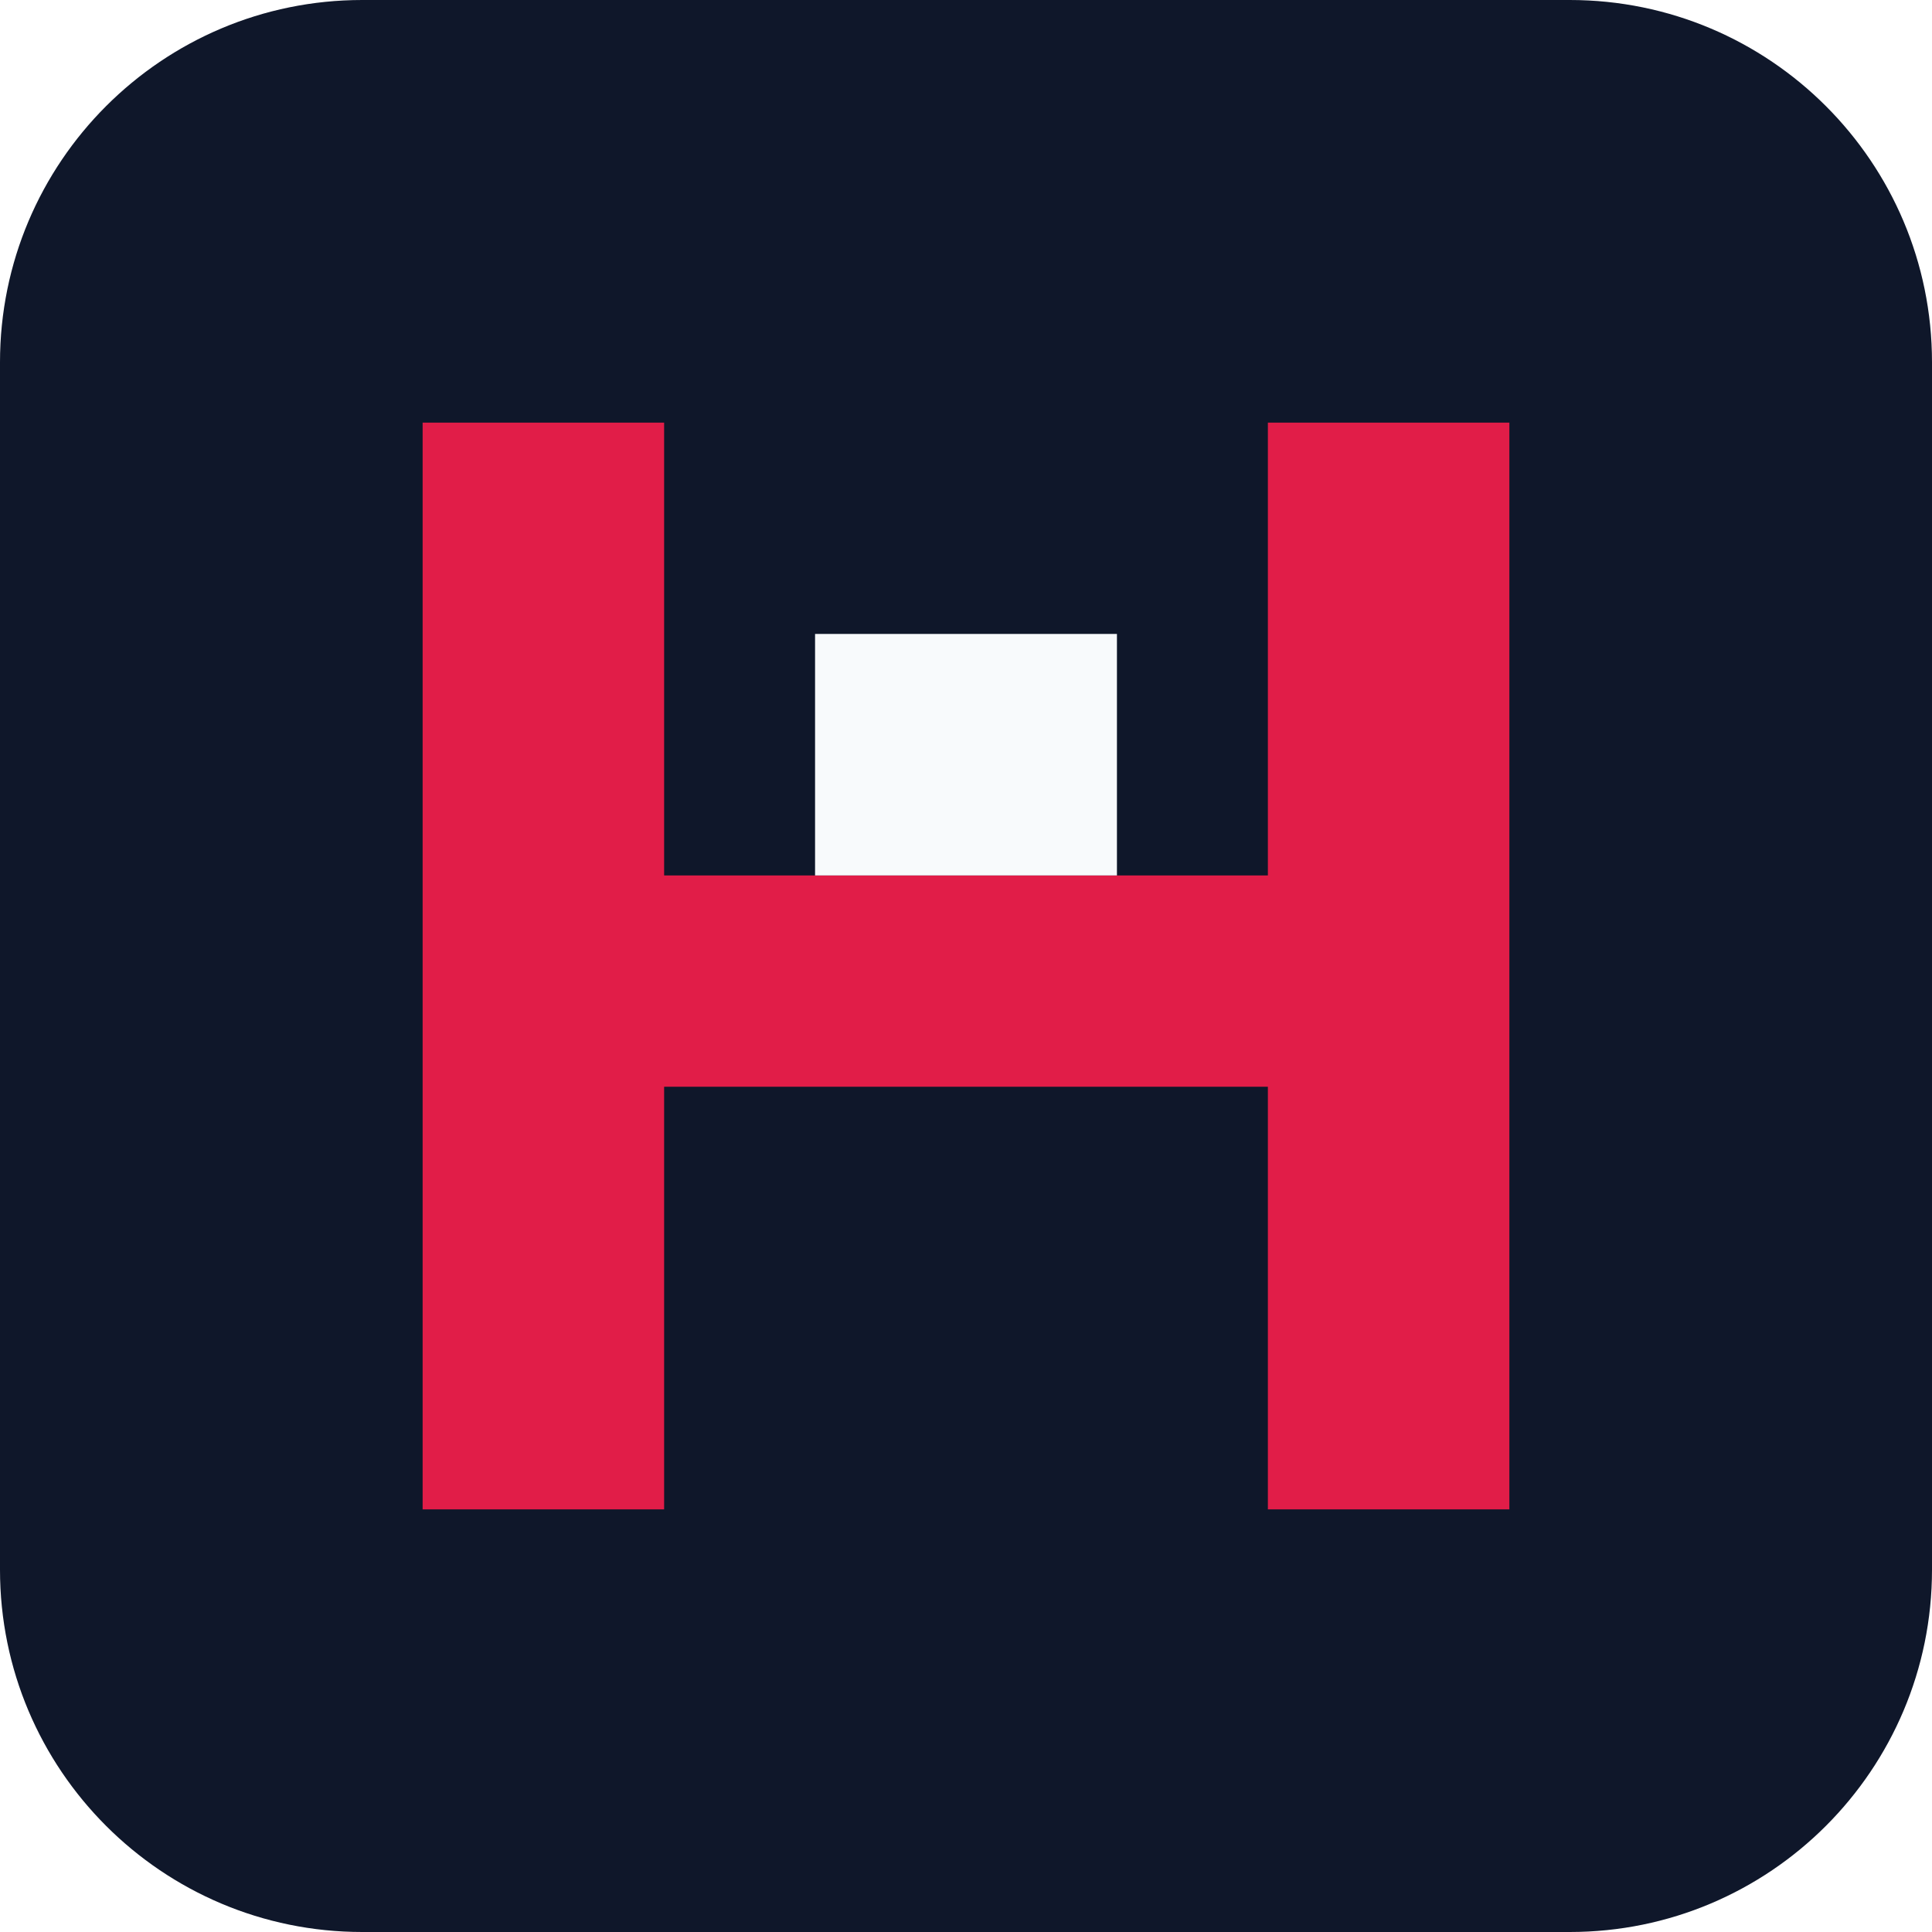
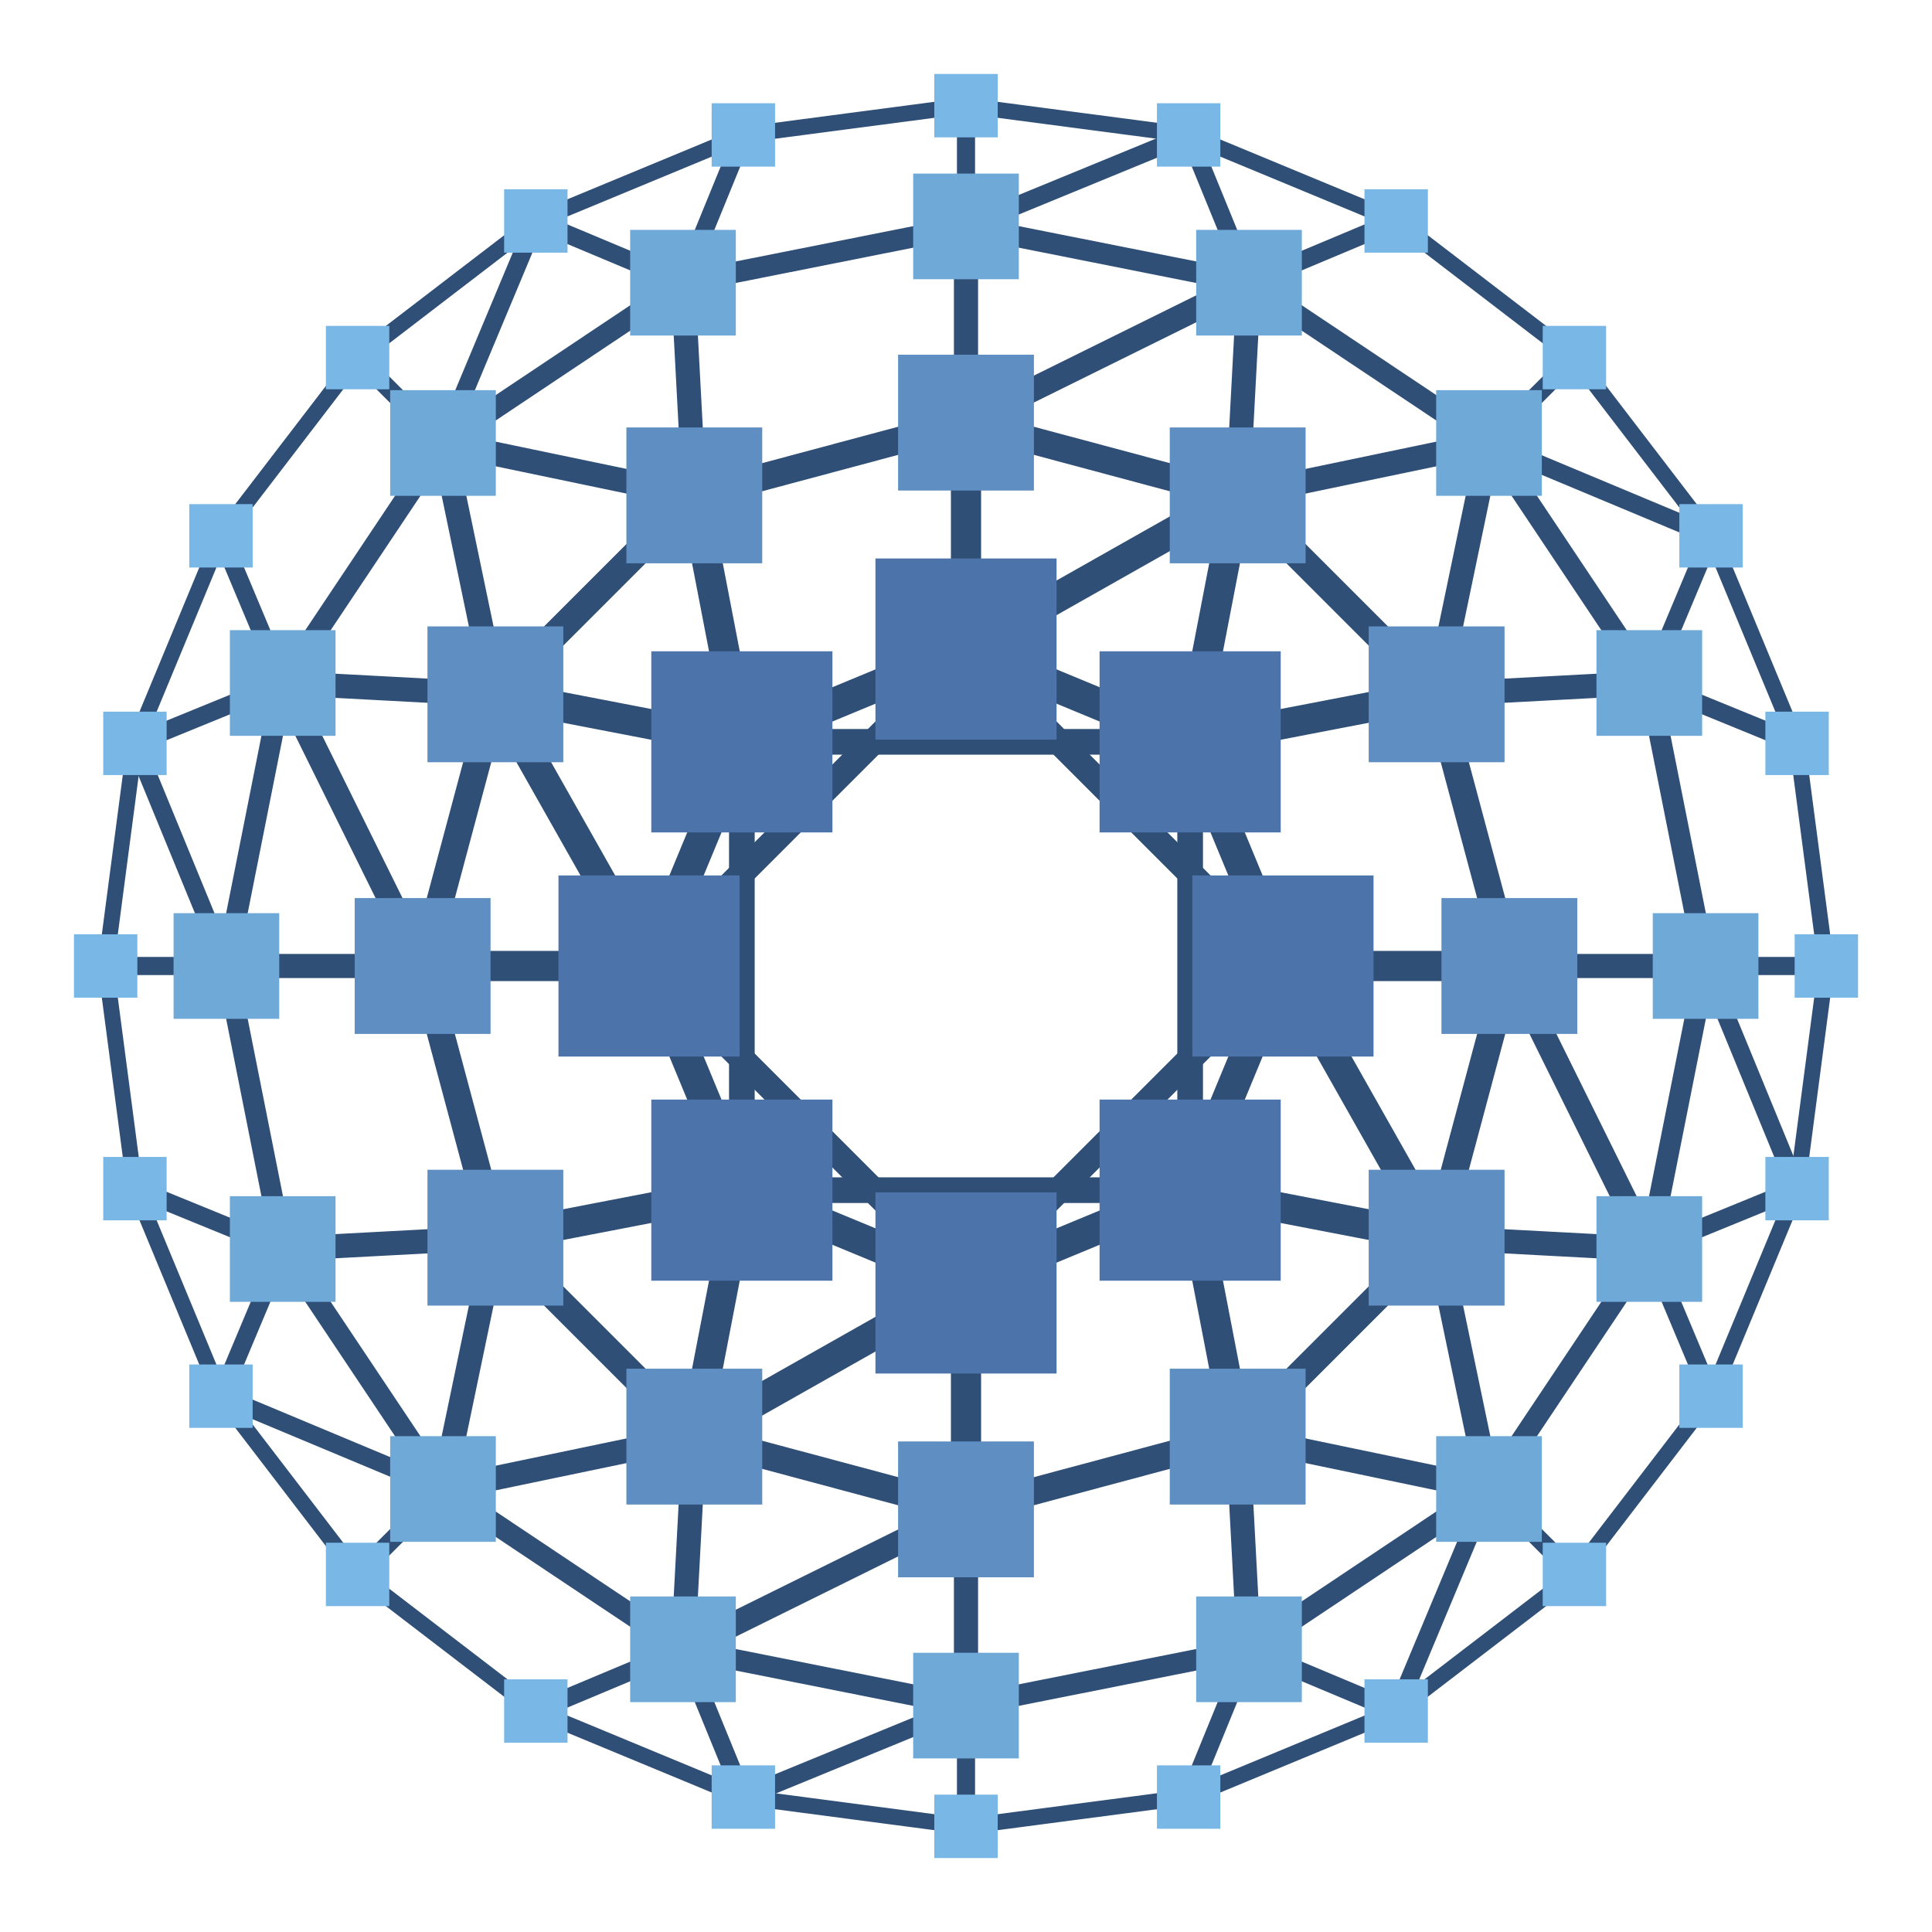
<svg xmlns="http://www.w3.org/2000/svg" viewBox="0 0 128 128" role="img" aria-labelledby="title">
-   <rect width="128" height="128" rx="24" fill="#0F172A" />
-   <path d="M28 28h16v30h40V28h16v72H84V72H44v28H28V28Z" fill="#E11D48" />
-   <path d="M54 42h20v16H54z" fill="#F8FAFC" />
+   <g fill="none" stroke="#2f4f77" stroke-linecap="round" stroke-linejoin="round">
+     <path d="M 64.00 43.00 L 78.85 49.15" stroke-width="2.1" />
+     <path d="M 78.85 49.15 L 85.00 64.00" stroke-width="2.1" />
+     <path d="M 85.00 64.00 L 78.85 78.85" stroke-width="2.1" />
+     <path d="M 78.85 78.85 L 64.00 85.00" stroke-width="2.1" />
+     <path d="M 64.00 85.00 L 49.15 78.85" stroke-width="2.1" />
+     <path d="M 49.15 78.85 L 43.00 64.00" stroke-width="2.1" />
+     <path d="M 43.00 64.00 L 49.15 49.15" stroke-width="2.1" />
+     <path d="M 49.15 49.15 L 64.00 43.00" stroke-width="2.1" />
+     <path d="M 64.00 28.00 L 82.00 32.82" stroke-width="1.8" />
+     <path d="M 82.00 32.82 L 95.18 46.00" stroke-width="1.8" />
+     <path d="M 95.18 46.00 L 100.00 64.00" stroke-width="1.8" />
+     <path d="M 100.00 64.00 L 95.18 82.00" stroke-width="1.8" />
+     <path d="M 95.18 82.00 L 82.00 95.18" stroke-width="1.8" />
+     <path d="M 82.00 95.18 L 64.00 100.00" stroke-width="1.8" />
+     <path d="M 64.00 100.00 L 46.00 95.18" stroke-width="1.8" />
+     <path d="M 46.00 95.18 L 32.82 82.00" stroke-width="1.8" />
+     <path d="M 32.82 82.00 L 28.00 64.00" stroke-width="1.8" />
+     <path d="M 28.00 64.00 L 32.82 46.00" stroke-width="1.8" />
+     <path d="M 32.82 46.00 L 46.00 32.82" stroke-width="1.8" />
+     <path d="M 46.00 32.82 L 64.00 28.00" stroke-width="1.8" />
+     <path d="M 64.00 15.00 L 82.75 18.73" stroke-width="1.4" />
+     <path d="M 82.75 18.73 L 98.65 29.35" stroke-width="1.4" />
+     <path d="M 98.65 29.35 L 109.27 45.25" stroke-width="1.4" />
+     <path d="M 109.27 45.25 L 113.00 64.00" stroke-width="1.4" />
+     <path d="M 113.00 64.00 L 109.27 82.75" stroke-width="1.4" />
+     <path d="M 109.27 82.75 L 98.65 98.65" stroke-width="1.4" />
+     <path d="M 98.65 98.65 L 82.75 109.27" stroke-width="1.4" />
+     <path d="M 82.75 109.27 L 64.00 113.00" stroke-width="1.4" />
+     <path d="M 64.00 113.00 L 45.25 109.27" stroke-width="1.4" />
+     <path d="M 45.25 109.27 L 29.35 98.65" stroke-width="1.4" />
+     <path d="M 29.35 98.65 L 18.73 82.75" stroke-width="1.4" />
+     <path d="M 18.73 82.75 L 15.00 64.00" stroke-width="1.4" />
+     <path d="M 15.00 64.00 L 18.73 45.25" stroke-width="1.4" />
+     <path d="M 18.73 45.25 L 29.35 29.35" stroke-width="1.4" />
+     <path d="M 29.35 29.35 L 45.25 18.73" stroke-width="1.4" />
+     <path d="M 45.25 18.73 L 64.00 15.00" stroke-width="1.4" />
+     <path d="M 64.00 7.00 L 78.75 8.94" stroke-width="1.05" />
+     <path d="M 78.75 8.94 L 92.50 14.64" stroke-width="1.05" />
+     <path d="M 92.50 14.64 L 104.31 23.69" stroke-width="1.05" />
+     <path d="M 104.31 23.69 L 113.36 35.50" stroke-width="1.05" />
+     <path d="M 113.36 35.50 L 119.06 49.25" stroke-width="1.05" />
+     <path d="M 119.06 49.25 L 121.00 64.00" stroke-width="1.05" />
+     <path d="M 121.00 64.00 L 119.06 78.75" stroke-width="1.05" />
+     <path d="M 119.06 78.75 L 113.36 92.50" stroke-width="1.05" />
+     <path d="M 113.36 92.50 L 104.31 104.31" stroke-width="1.05" />
+     <path d="M 104.31 104.31 L 92.50 113.36" stroke-width="1.05" />
+     <path d="M 92.50 113.36 L 78.75 119.06" stroke-width="1.05" />
+     <path d="M 78.75 119.06 L 64.00 121.00" stroke-width="1.05" />
+     <path d="M 64.00 121.00 L 49.25 119.06" stroke-width="1.05" />
+     <path d="M 49.25 119.06 L 35.50 113.36" stroke-width="1.05" />
+     <path d="M 35.50 113.36 L 23.69 104.31" stroke-width="1.05" />
+     <path d="M 23.69 104.31 L 14.64 92.50" stroke-width="1.05" />
+     <path d="M 14.64 92.50 L 8.94 78.75" stroke-width="1.05" />
+     <path d="M 8.94 78.75 L 7.00 64.00" stroke-width="1.05" />
+     <path d="M 7.00 64.00 L 8.94 49.25" stroke-width="1.05" />
+     <path d="M 8.94 49.25 L 14.64 35.50" stroke-width="1.05" />
+     <path d="M 14.64 35.50 L 23.69 23.69" stroke-width="1.05" />
+     <path d="M 23.69 23.69 L 35.50 14.64" stroke-width="1.05" />
+     <path d="M 35.50 14.64 L 49.25 8.94" stroke-width="1.05" />
+     <path d="M 49.25 8.94 L 64.00 7.00" stroke-width="1.05" />
+     <path d="M 64.00 43.00 L 64.00 28.00" stroke-width="2" />
+     <path d="M 64.00 43.00 L 82.00 32.82" stroke-width="2" />
+     <path d="M 78.85 49.15 L 82.00 32.82" stroke-width="2" />
+     <path d="M 78.85 49.15 L 95.18 46.00" stroke-width="2" />
+     <path d="M 85.00 64.00 L 100.00 64.00" stroke-width="2" />
+     <path d="M 85.00 64.00 L 95.18 82.00" stroke-width="2" />
+     <path d="M 78.85 78.85 L 95.18 82.00" stroke-width="2" />
+     <path d="M 78.85 78.85 L 82.00 95.18" stroke-width="2" />
+     <path d="M 64.00 85.00 L 64.00 100.00" stroke-width="2" />
+     <path d="M 64.00 85.00 L 46.00 95.18" stroke-width="2" />
+     <path d="M 49.15 78.85 L 46.00 95.18" stroke-width="2" />
+     <path d="M 49.15 78.85 L 32.82 82.00" stroke-width="2" />
+     <path d="M 43.00 64.00 L 28.00 64.00" stroke-width="2" />
+     <path d="M 43.00 64.00 L 32.82 46.00" stroke-width="2" />
+     <path d="M 49.15 49.15 L 32.82 46.00" stroke-width="2" />
+     <path d="M 49.15 49.15 L 46.00 32.82" stroke-width="2" />
+     <path d="M 64.00 28.00 L 64.00 15.00" stroke-width="1.6" />
+     <path d="M 64.00 28.00 L 82.75 18.73" stroke-width="1.6" />
+     <path d="M 82.00 32.82 L 82.75 18.73" stroke-width="1.6" />
+     <path d="M 82.00 32.82 L 98.65 29.35" stroke-width="1.6" />
+     <path d="M 95.18 46.00 L 98.65 29.35" stroke-width="1.6" />
+     <path d="M 95.18 46.00 L 109.27 45.25" stroke-width="1.6" />
+     <path d="M 100.00 64.00 L 113.00 64.00" stroke-width="1.6" />
+     <path d="M 100.00 64.00 L 109.27 82.75" stroke-width="1.6" />
+     <path d="M 95.18 82.00 L 109.27 82.75" stroke-width="1.6" />
+     <path d="M 95.18 82.00 L 98.65 98.65" stroke-width="1.6" />
+     <path d="M 82.00 95.18 L 98.65 98.65" stroke-width="1.6" />
+     <path d="M 82.00 95.18 L 82.75 109.27" stroke-width="1.6" />
+     <path d="M 64.00 100.00 L 64.00 113.00" stroke-width="1.6" />
+     <path d="M 64.00 100.00 L 45.25 109.27" stroke-width="1.6" />
+     <path d="M 46.00 95.18 L 45.25 109.27" stroke-width="1.6" />
+     <path d="M 46.00 95.18 L 29.35 98.65" stroke-width="1.6" />
+     <path d="M 32.82 82.00 L 29.35 98.65" stroke-width="1.6" />
+     <path d="M 32.82 82.00 L 18.73 82.75" stroke-width="1.6" />
+     <path d="M 28.00 64.00 L 15.00 64.00" stroke-width="1.6" />
+     <path d="M 28.00 64.00 L 18.73 45.25" stroke-width="1.6" />
+     <path d="M 32.82 46.00 L 18.73 45.25" stroke-width="1.6" />
+     <path d="M 32.82 46.00 L 29.35 29.35" stroke-width="1.6" />
+     <path d="M 46.00 32.82 L 29.35 29.35" stroke-width="1.6" />
+     <path d="M 46.00 32.82 L 45.25 18.73" stroke-width="1.6" />
+     <path d="M 64.00 15.00 L 64.00 7.00" stroke-width="1.2" />
+     <path d="M 64.00 15.00 L 78.75 8.94" stroke-width="1.2" />
+     <path d="M 82.75 18.73 L 78.75 8.94" stroke-width="1.2" />
+     <path d="M 82.75 18.73 L 92.50 14.64" stroke-width="1.2" />
+     <path d="M 98.65 29.35 L 104.31 23.69" stroke-width="1.2" />
+     <path d="M 98.65 29.35 L 113.36 35.50" stroke-width="1.2" />
+     <path d="M 109.27 45.25 L 113.36 35.50" stroke-width="1.2" />
+     <path d="M 109.27 45.25 L 119.06 49.25" stroke-width="1.2" />
+     <path d="M 113.00 64.00 L 121.00 64.00" stroke-width="1.2" />
+     <path d="M 113.00 64.00 L 119.06 78.75" stroke-width="1.2" />
+     <path d="M 109.27 82.75 L 119.06 78.75" stroke-width="1.2" />
+     <path d="M 109.27 82.75 L 113.36 92.50" stroke-width="1.2" />
+     <path d="M 98.65 98.65 L 104.31 104.31" stroke-width="1.2" />
+     <path d="M 98.65 98.65 L 92.50 113.36" stroke-width="1.2" />
+     <path d="M 82.75 109.27 L 92.50 113.36" stroke-width="1.2" />
+     <path d="M 82.75 109.27 L 78.75 119.06" stroke-width="1.2" />
+     <path d="M 64.00 113.00 L 64.00 121.00" stroke-width="1.2" />
+     <path d="M 64.00 113.00 L 49.25 119.06" stroke-width="1.2" />
+     <path d="M 45.25 109.27 L 49.25 119.06" stroke-width="1.2" />
+     <path d="M 45.25 109.27 L 35.50 113.36" stroke-width="1.2" />
+     <path d="M 29.35 98.65 L 23.69 104.31" stroke-width="1.2" />
+     <path d="M 29.35 98.65 L 14.64 92.50" stroke-width="1.2" />
+     <path d="M 18.73 82.75 L 14.64 92.50" stroke-width="1.2" />
+     <path d="M 18.73 82.75 L 8.94 78.75" stroke-width="1.2" />
+     <path d="M 15.00 64.00 L 7.00 64.00" stroke-width="1.2" />
+     <path d="M 15.00 64.00 L 8.94 49.25" stroke-width="1.2" />
+     <path d="M 18.73 45.25 L 8.94 49.25" stroke-width="1.2" />
+     <path d="M 18.73 45.25 L 14.64 35.50" stroke-width="1.2" />
+     <path d="M 29.35 29.35 L 23.69 23.69" stroke-width="1.2" />
+     <path d="M 29.35 29.35 L 35.50 14.64" stroke-width="1.2" />
+     <path d="M 45.25 18.73 L 35.50 14.64" stroke-width="1.2" />
+     <path d="M 45.25 18.73 L 49.25 8.94" stroke-width="1.2" />
+     <path d="M 64.00 43.00 L 85.00 64.00" stroke-width="1.7" />
+     <path d="M 78.85 49.15 L 78.85 78.85" stroke-width="1.7" />
+     <path d="M 85.00 64.00 L 64.00 85.00" stroke-width="1.7" />
+     <path d="M 78.85 78.85 L 49.15 78.85" stroke-width="1.7" />
+     <path d="M 64.00 85.00 L 43.00 64.00" stroke-width="1.7" />
+     <path d="M 49.15 78.85 L 49.15 49.15" stroke-width="1.7" />
+     <path d="M 43.00 64.00 L 64.00 43.00" stroke-width="1.7" />
+     <path d="M 49.15 49.15 L 78.85 49.15" stroke-width="1.7" />
+   </g>
+   <g>
+     <rect x="58.00" y="37.00" width="12" height="12" fill="#4d74aa" />
+     <rect x="72.85" y="43.15" width="12" height="12" fill="#4d74aa" />
+     <rect x="79.00" y="58.00" width="12" height="12" fill="#4d74aa" />
+     <rect x="72.85" y="72.85" width="12" height="12" fill="#4d74aa" />
+     <rect x="58.00" y="79.00" width="12" height="12" fill="#4d74aa" />
+     <rect x="43.15" y="72.85" width="12" height="12" fill="#4d74aa" />
+     <rect x="37.00" y="58.00" width="12" height="12" fill="#4d74aa" />
+     <rect x="43.15" y="43.15" width="12" height="12" fill="#4d74aa" />
+     <rect x="59.50" y="23.50" width="9" height="9" fill="#5f8fc2" />
+     <rect x="77.50" y="28.32" width="9" height="9" fill="#5f8fc2" />
+     <rect x="90.68" y="41.50" width="9" height="9" fill="#5f8fc2" />
+     <rect x="95.50" y="59.50" width="9" height="9" fill="#5f8fc2" />
+     <rect x="90.68" y="77.50" width="9" height="9" fill="#5f8fc2" />
+     <rect x="77.50" y="90.68" width="9" height="9" fill="#5f8fc2" />
+     <rect x="59.50" y="95.50" width="9" height="9" fill="#5f8fc2" />
+     <rect x="41.50" y="90.68" width="9" height="9" fill="#5f8fc2" />
+     <rect x="28.32" y="77.50" width="9" height="9" fill="#5f8fc2" />
+     <rect x="23.50" y="59.50" width="9" height="9" fill="#5f8fc2" />
+     <rect x="28.32" y="41.50" width="9" height="9" fill="#5f8fc2" />
+     <rect x="41.50" y="28.32" width="9" height="9" fill="#5f8fc2" />
+     <rect x="60.50" y="11.50" width="7" height="7" fill="#6fa9d8" />
+     <rect x="79.25" y="15.23" width="7" height="7" fill="#6fa9d8" />
+     <rect x="95.15" y="25.85" width="7" height="7" fill="#6fa9d8" />
+     <rect x="105.77" y="41.75" width="7" height="7" fill="#6fa9d8" />
+     <rect x="109.50" y="60.50" width="7" height="7" fill="#6fa9d8" />
+     <rect x="105.77" y="79.25" width="7" height="7" fill="#6fa9d8" />
+     <rect x="95.15" y="95.15" width="7" height="7" fill="#6fa9d8" />
+     <rect x="79.25" y="105.77" width="7" height="7" fill="#6fa9d8" />
+     <rect x="60.50" y="109.50" width="7" height="7" fill="#6fa9d8" />
+     <rect x="41.75" y="105.77" width="7" height="7" fill="#6fa9d8" />
+     <rect x="25.85" y="95.15" width="7" height="7" fill="#6fa9d8" />
+     <rect x="15.23" y="79.25" width="7" height="7" fill="#6fa9d8" />
+     <rect x="11.50" y="60.50" width="7" height="7" fill="#6fa9d8" />
+     <rect x="15.23" y="41.75" width="7" height="7" fill="#6fa9d8" />
+     <rect x="25.85" y="25.85" width="7" height="7" fill="#6fa9d8" />
+     <rect x="41.75" y="15.23" width="7" height="7" fill="#6fa9d8" />
+     <rect x="61.90" y="4.90" width="4.2" height="4.2" fill="#79b7e6" />
+     <rect x="76.65" y="6.84" width="4.2" height="4.2" fill="#79b7e6" />
+     <rect x="90.40" y="12.54" width="4.2" height="4.2" fill="#79b7e6" />
+     <rect x="102.21" y="21.59" width="4.2" height="4.2" fill="#79b7e6" />
+     <rect x="111.26" y="33.40" width="4.2" height="4.2" fill="#79b7e6" />
+     <rect x="116.96" y="47.15" width="4.2" height="4.2" fill="#79b7e6" />
+     <rect x="118.90" y="61.90" width="4.2" height="4.2" fill="#79b7e6" />
+     <rect x="116.96" y="76.65" width="4.2" height="4.2" fill="#79b7e6" />
+     <rect x="111.26" y="90.40" width="4.2" height="4.2" fill="#79b7e6" />
+     <rect x="102.21" y="102.21" width="4.2" height="4.2" fill="#79b7e6" />
+     <rect x="90.40" y="111.26" width="4.2" height="4.2" fill="#79b7e6" />
+     <rect x="76.65" y="116.96" width="4.2" height="4.2" fill="#79b7e6" />
+     <rect x="61.90" y="118.90" width="4.2" height="4.2" fill="#79b7e6" />
+     <rect x="47.15" y="116.96" width="4.2" height="4.2" fill="#79b7e6" />
+     <rect x="33.40" y="111.26" width="4.2" height="4.2" fill="#79b7e6" />
+     <rect x="21.59" y="102.21" width="4.2" height="4.2" fill="#79b7e6" />
+     <rect x="12.54" y="90.40" width="4.2" height="4.2" fill="#79b7e6" />
+     <rect x="6.84" y="76.65" width="4.2" height="4.2" fill="#79b7e6" />
+     <rect x="4.90" y="61.90" width="4.2" height="4.2" fill="#79b7e6" />
+     <rect x="6.84" y="47.15" width="4.2" height="4.2" fill="#79b7e6" />
+     <rect x="12.54" y="33.40" width="4.2" height="4.2" fill="#79b7e6" />
+     <rect x="21.59" y="21.59" width="4.2" height="4.2" fill="#79b7e6" />
+     <rect x="33.40" y="12.54" width="4.2" height="4.2" fill="#79b7e6" />
+     <rect x="47.15" y="6.84" width="4.2" height="4.2" fill="#79b7e6" />
+   </g>
</svg>
